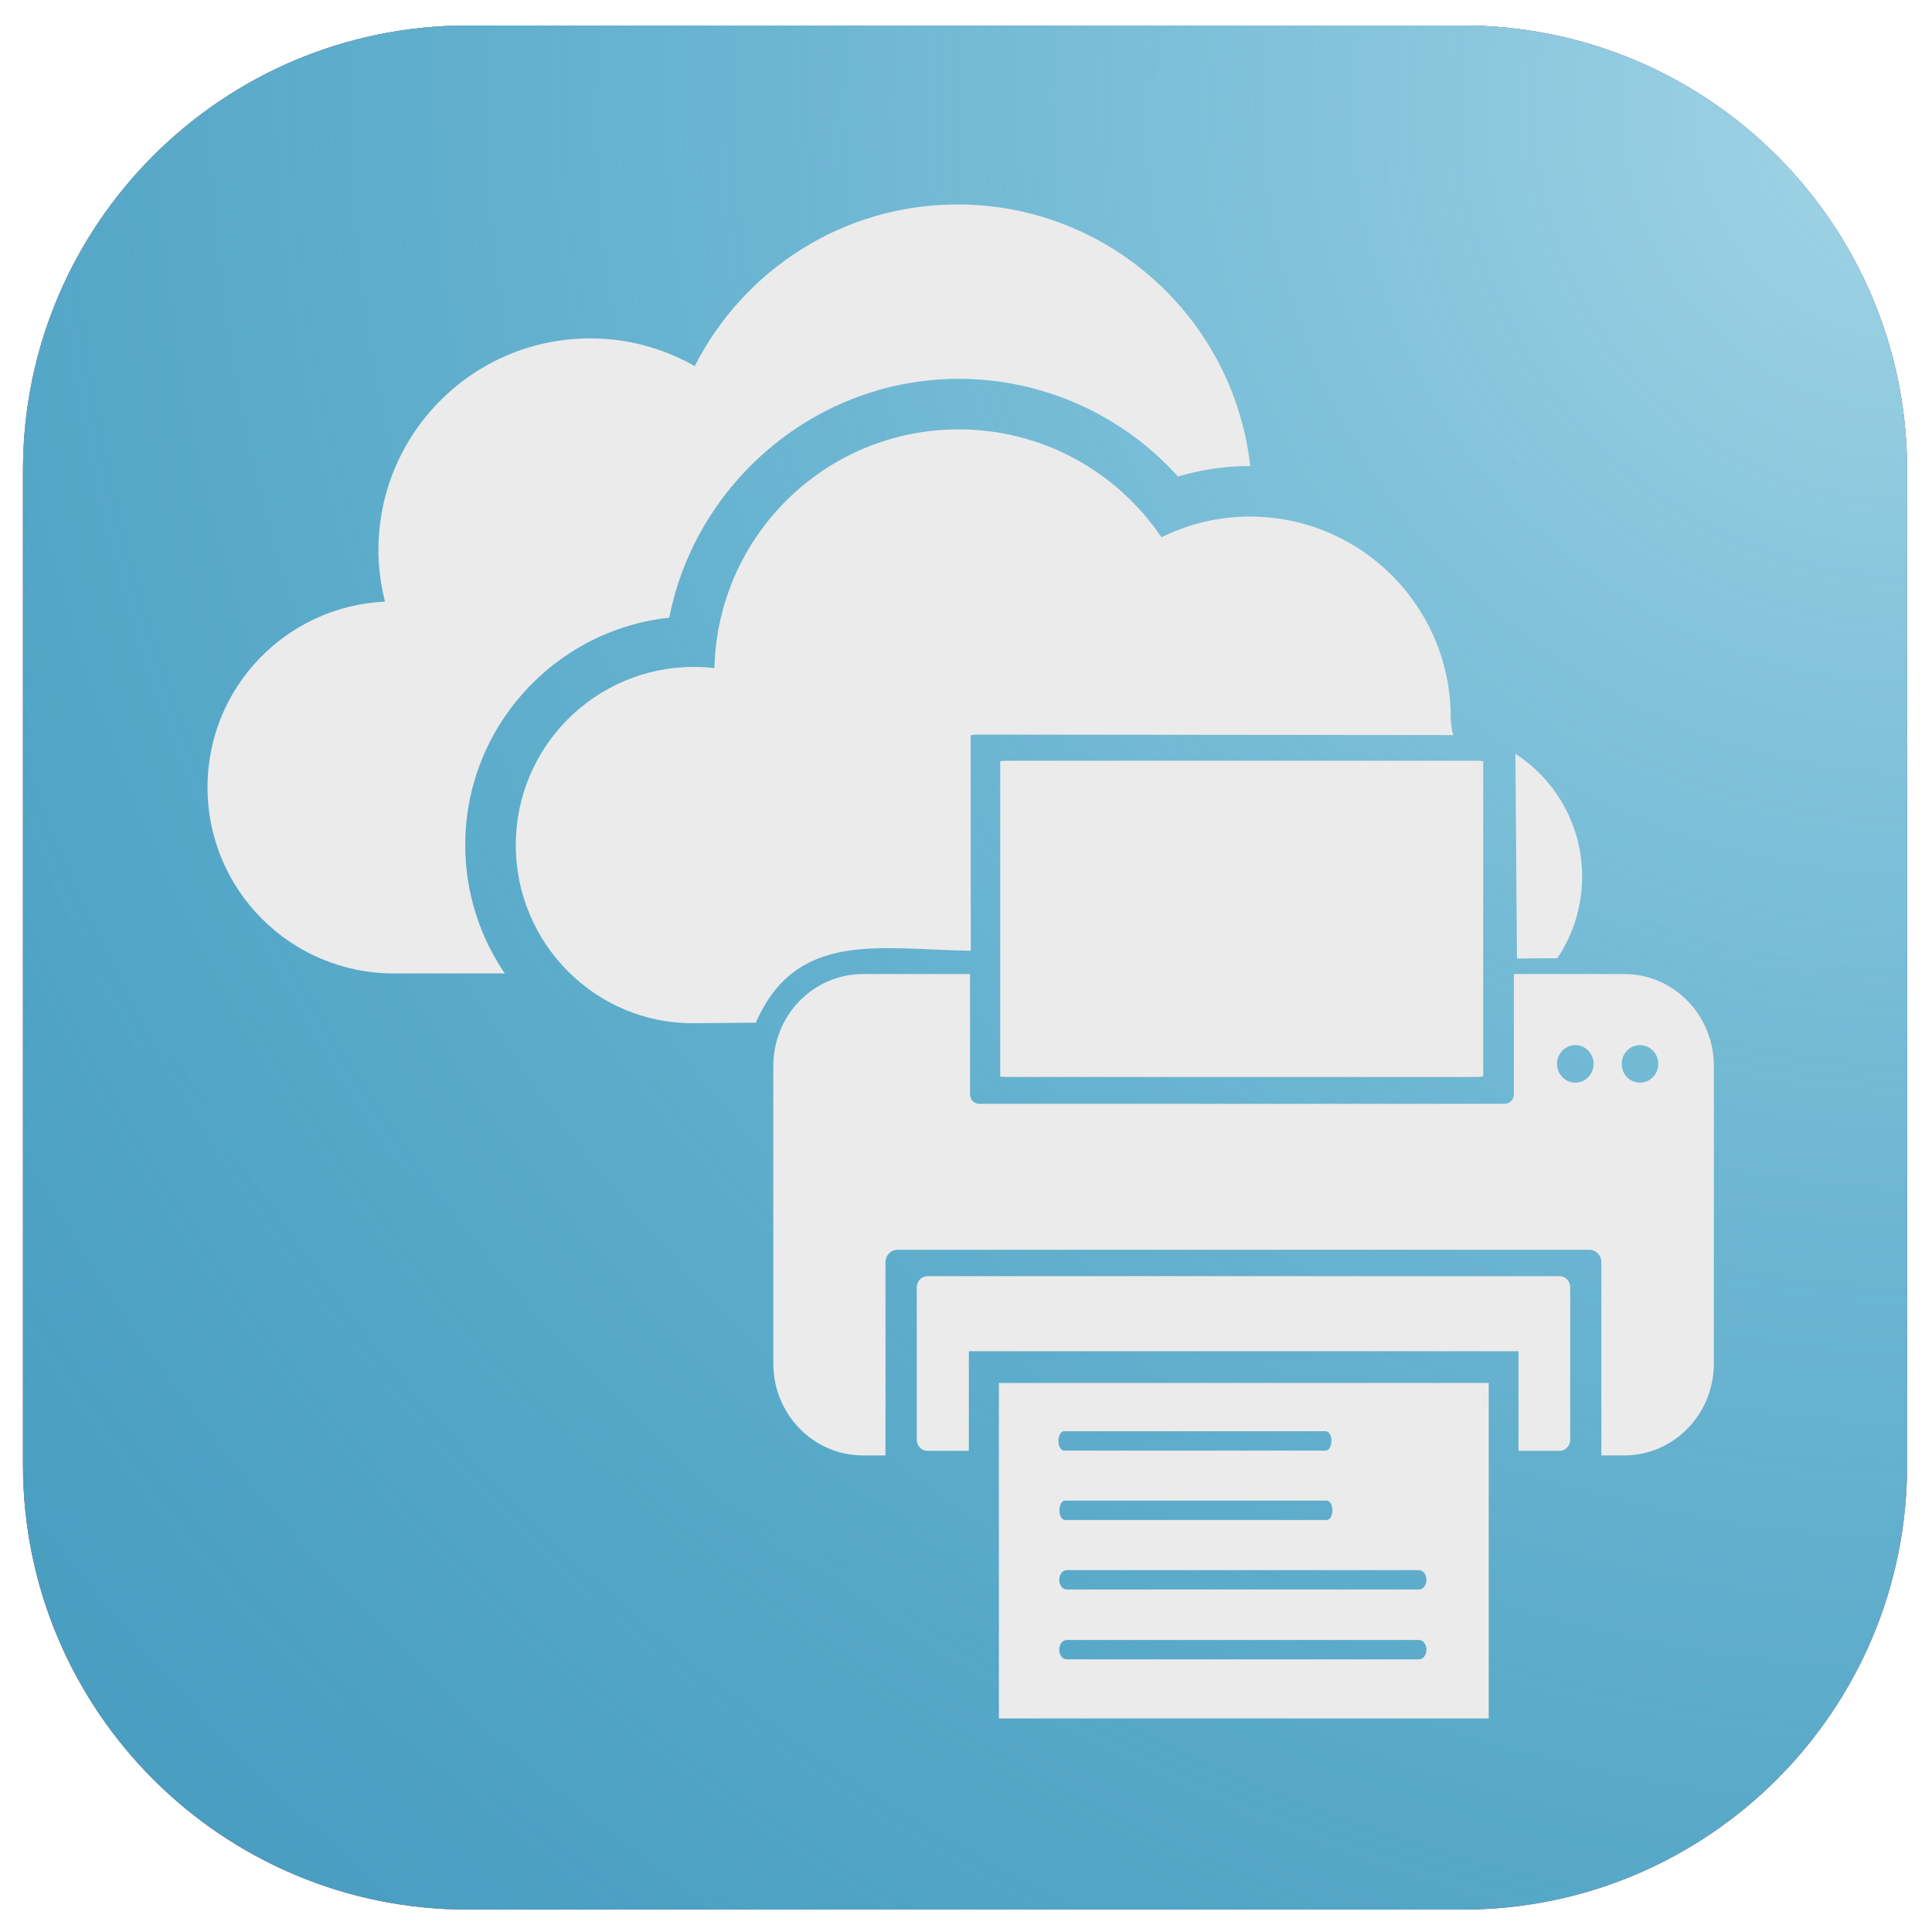
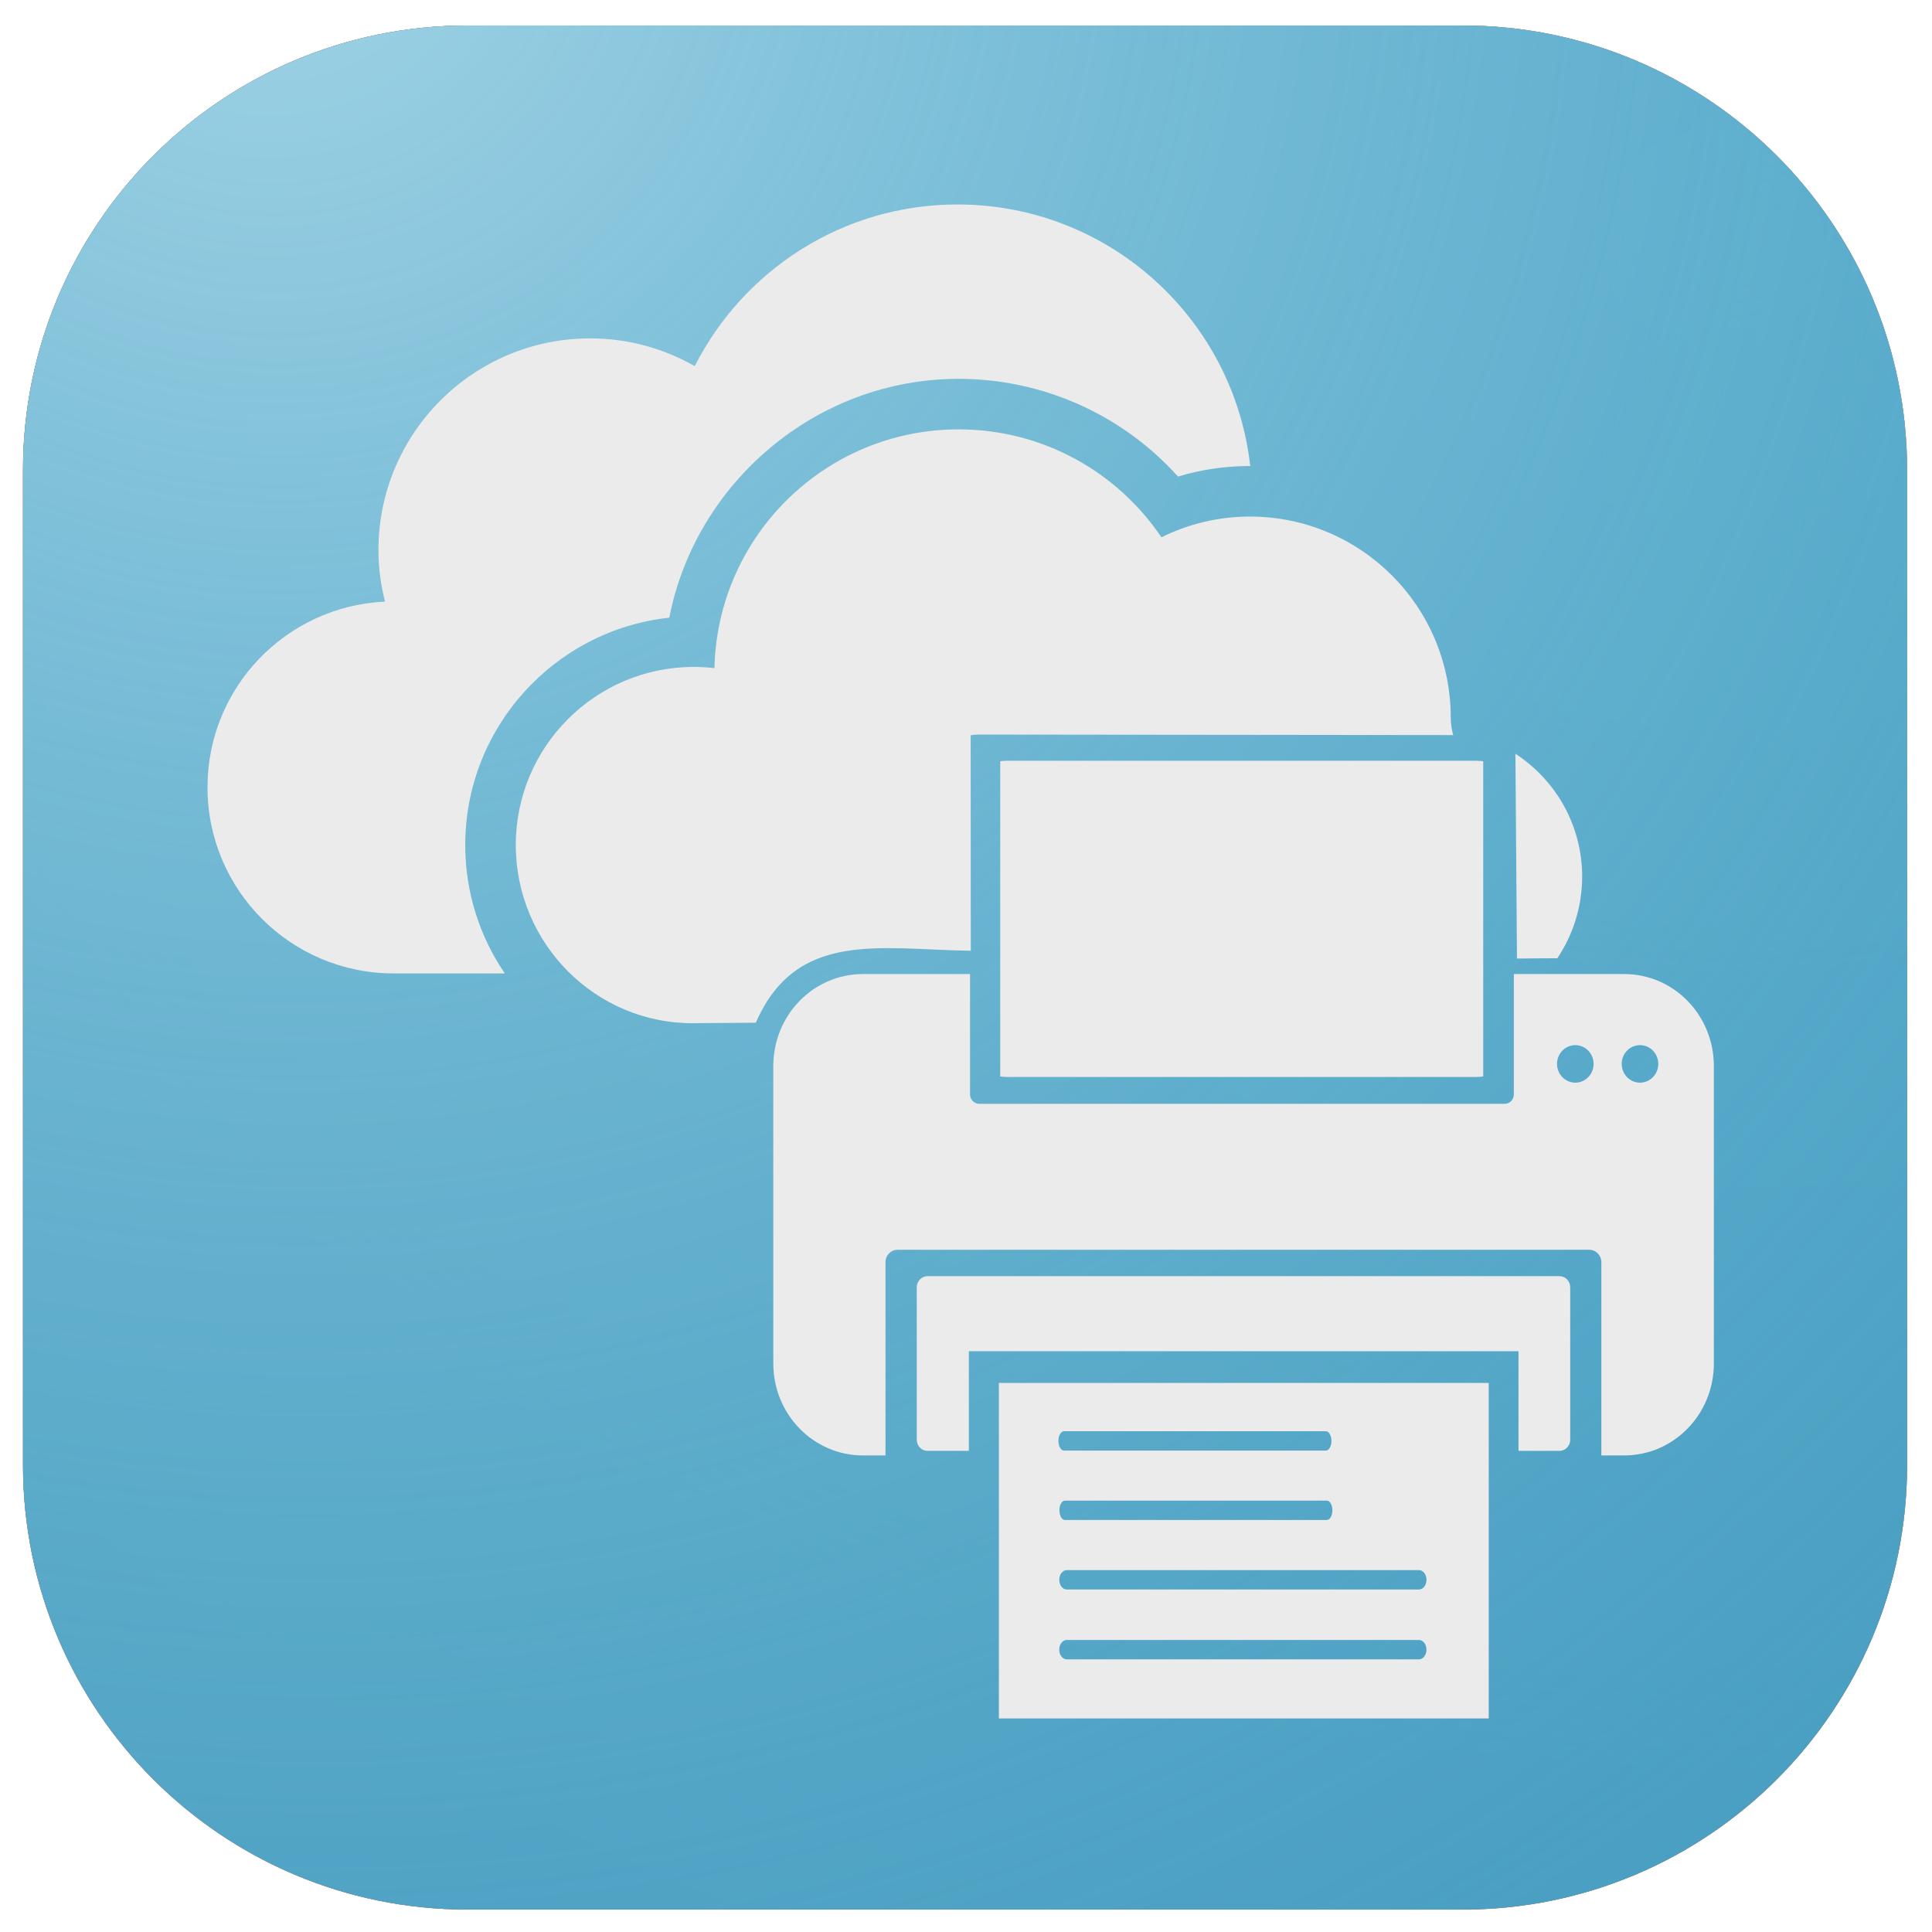
<svg xmlns="http://www.w3.org/2000/svg" xmlns:xlink="http://www.w3.org/1999/xlink" width="254mm" height="254mm" viewBox="0 0 254 254" version="1.1" id="svg8">
  <defs id="defs2">
    <linearGradient id="linearGradient833-1">
      <stop style="stop-color:#e6aba2;stop-opacity:1" offset="0" id="stop829" />
      <stop style="stop-color:#c54637;stop-opacity:0.17" offset="1" id="stop831" />
    </linearGradient>
    <radialGradient xlink:href="#linearGradient833-1" id="radialGradient832" cx="192.313" cy="87.23" fx="192.313" fy="87.23" r="123.85" gradientTransform="matrix(4.060432,0.08186741,-0.06811813,3.288752,-547.5658,-228.4024)" gradientUnits="userSpaceOnUse" />
-     <radialGradient xlink:href="#linearGradient833-1-4" id="radialGradient835" gradientUnits="userSpaceOnUse" gradientTransform="matrix(2.390931,-2.350865,2.420468,2.464068,-446.6119,299.1905)" cx="198.669" cy="92.159" fx="198.669" fy="92.159" r="123.85" />
+     <radialGradient xlink:href="#linearGradient833-1-4" id="radialGradient835" gradientUnits="userSpaceOnUse" gradientTransform="matrix(2.390931,-2.350865,2.420468,2.464068,-446.6119,299.1905)" cx="159.304" cy="41.41" fx="159.304" fy="41.41" r="123.85" />
    <linearGradient id="linearGradient833-1-4">
      <stop style="stop-color:#a2d4e6;stop-opacity:1" offset="0" id="stop829-1" />
      <stop style="stop-color:#379fc5;stop-opacity:0.169" offset="1" id="stop831-7" />
    </linearGradient>
  </defs>
  <g id="layer1" transform="translate(0,-43)">
    <rect style="fill:#c54637;fill-opacity:0.995;stroke-width:0.377" id="rect12" width="247.7" height="247.7" x="3.024" y="46.352" rx="58.459" />
    <rect style="fill:url(#radialGradient832);fill-opacity:1;stroke-width:0.377" id="rect12-1" width="247.7" height="247.7" x="3.024" y="46.352" rx="58.459" />
    <rect style="fill:#379dc5;fill-opacity:0.906;stroke-width:0.377" id="rect12-8" width="247.7" height="247.7" x="3.024" y="46.352" rx="58.459" />
    <rect style="fill:url(#radialGradient835);fill-opacity:1;stroke-width:0.377" id="rect12-1-6" width="247.7" height="247.7" x="3.024" y="46.352" rx="58.459" />
    <path style="opacity:1;fill:#ebebeb;fill-opacity:1;stroke:none;stroke-width:2.613;stroke-miterlimit:4;stroke-dasharray:none;stroke-opacity:1" d="m 131.324,224.817 v 44.107 h 64.399 v -44.107 z m 8.565,6.345 h 34.419 c 0.408,0 0.736,0.569 0.736,1.274 0,0.706 -0.328,1.273 -0.736,1.273 h -34.419 c -0.408,0 -0.736,-0.567 -0.736,-1.273 0,-0.706 0.328,-1.274 0.736,-1.274 z m 0.127,9.122 h 34.418 c 0.408,0 0.736,0.568 0.736,1.274 0,0.706 -0.328,1.273 -0.736,1.273 h -34.418 c -0.408,0 -0.736,-0.568 -0.736,-1.273 0,-0.706 0.328,-1.274 0.736,-1.274 z m 0.233,9.14 h 46.3 c 0.548,0 0.989,0.569 0.989,1.274 0,0.706 -0.441,1.273 -0.989,1.273 h -46.3 c -0.548,0 -0.99,-0.568 -0.99,-1.273 0,-0.705 0.442,-1.274 0.99,-1.274 z m -0.003,9.183 h 4.5e-4 46.299 c 0.548,0 0.99,0.569 0.99,1.274 0,0.706 -0.442,1.274 -0.99,1.274 h -46.299 c -0.548,0 -0.99,-0.568 -0.99,-1.274 0,-0.705 0.441,-1.274 0.989,-1.274 z" id="path836" />
    <path style="opacity:1;fill:#ebebeb;fill-opacity:1;stroke:none;stroke-width:2.629;stroke-miterlimit:4;stroke-dasharray:none;stroke-opacity:1" d="m 121.948,210.777 c -0.788,0 -1.421,0.653 -1.421,1.464 v 20.041 c 0,0.811 0.633,1.464 1.421,1.464 h 5.428 v -13.099 h 72.261 v 13.099 h 5.379 c 0.787,0 1.421,-0.653 1.421,-1.464 V 212.241 c 0,-0.811 -0.634,-1.464 -1.421,-1.464 z" id="rect4922" />
    <path style="fill:#ebebeb;fill-opacity:1;stroke-width:1.626" d="m 475.771,101.6 c -57.058,0 -106.383,32.696 -130.557,80.316 -15.343,-8.72 -33.019,-13.773 -51.932,-13.773 -58.119,0 -105.242,47.125 -105.242,105.256 0,8.834 1.209,17.357 3.26,25.547 -49.064,2.261 -88.195,42.629 -88.195,92.264 0,51.065 41.405,92.471 92.471,92.471 h 55.254 c -12.389,-18.196 -19.652,-40.157 -19.652,-63.777 -0.002,-58.525 44.469,-106.85 101.377,-112.975 13.193,-67.323 73.204,-118.688 143.785,-118.688 41.926,0 81.379,17.851 109,48.559 11.549,-3.484 23.506,-5.238 35.699,-5.238 h 0.195 c -8.202,-73.116 -70.175,-129.961 -145.463,-129.961 z m 0.568,111.754 C 410.204,213.354 356.508,266.247 355,332 c -3.347,-0.383 -6.732,-0.615 -10.189,-0.615 -48.892,0 -88.521,39.628 -88.521,88.518 0,48.894 39.631,88.921 88.521,88.52 l 30.753,-0.253 c 20.195,-46.276 61.674,-36.358 106.805,-35.75 l -0.052,-107.001 c -1.1e-4,-0.232 2.321,-0.421 5.205,-0.418 l 234.598,0.253 c -0.539,-1.343 -1.248,-5.409 -1.258,-8.754 0,-55.142 -44.691,-99.824 -99.82,-99.824 -15.786,0 -30.674,3.77 -43.939,10.291 C 555.274,234.613 518.291,213.354 476.34,213.354 Z M 753,374.539 l 0.772,101.765 c 5.872,-0.042 11.798,-0.154 20.05,-0.154 7.787,-11.592 12.334,-25.542 12.334,-40.559 h 0.008 c 0,-25.581 -13.208,-48.065 -33.164,-61.053 z" transform="matrix(0.2645833,0,0,0.2645833,0,43)" id="path235" />
    <path style="opacity:1;fill:#ebebeb;fill-opacity:1;stroke:none;stroke-width:2.638;stroke-miterlimit:4;stroke-dasharray:none;stroke-opacity:0.194" d="m 113.466,171.058 c -6.538,0 -11.801,5.401 -11.801,12.11 v 39.068 c 0,6.708 5.263,12.11 11.801,12.11 h 2.949 v -25.398 c 0,-0.909 0.712,-1.64 1.598,-1.64 h 90.919 c 0.885,0 1.598,0.731 1.598,1.64 v 25.398 h 2.991 c 6.538,0 11.801,-5.401 11.801,-12.11 v -39.068 c 0,-6.709 -5.263,-12.11 -11.801,-12.11 h -14.496 v 15.816 c 0,0.69 -0.541,1.245 -1.214,1.245 h -69.067 c -0.673,0 -1.214,-0.555 -1.214,-1.245 v -15.816 z m 93.64,9.345 a 2.404,2.467 0 0 1 2.404,2.467 2.404,2.467 0 0 1 -2.404,2.467 2.404,2.467 0 0 1 -2.404,-2.467 2.404,2.467 0 0 1 2.404,-2.467 z m 8.503,0 a 2.404,2.467 0 0 1 2.404,2.467 2.404,2.467 0 0 1 -2.404,2.467 2.404,2.467 0 0 1 -2.404,-2.467 2.404,2.467 0 0 1 2.404,-2.467 z" id="rect4844-7" />
    <rect style="opacity:1;fill:#ebebeb;fill-opacity:1;stroke:none;stroke-width:2.818;stroke-miterlimit:4;stroke-dasharray:none;stroke-opacity:0.996" id="rect5004-1" width="63.5" height="41.58" x="131.498" y="143.013" rx="1.221" ry="0.095" />
  </g>
</svg>
